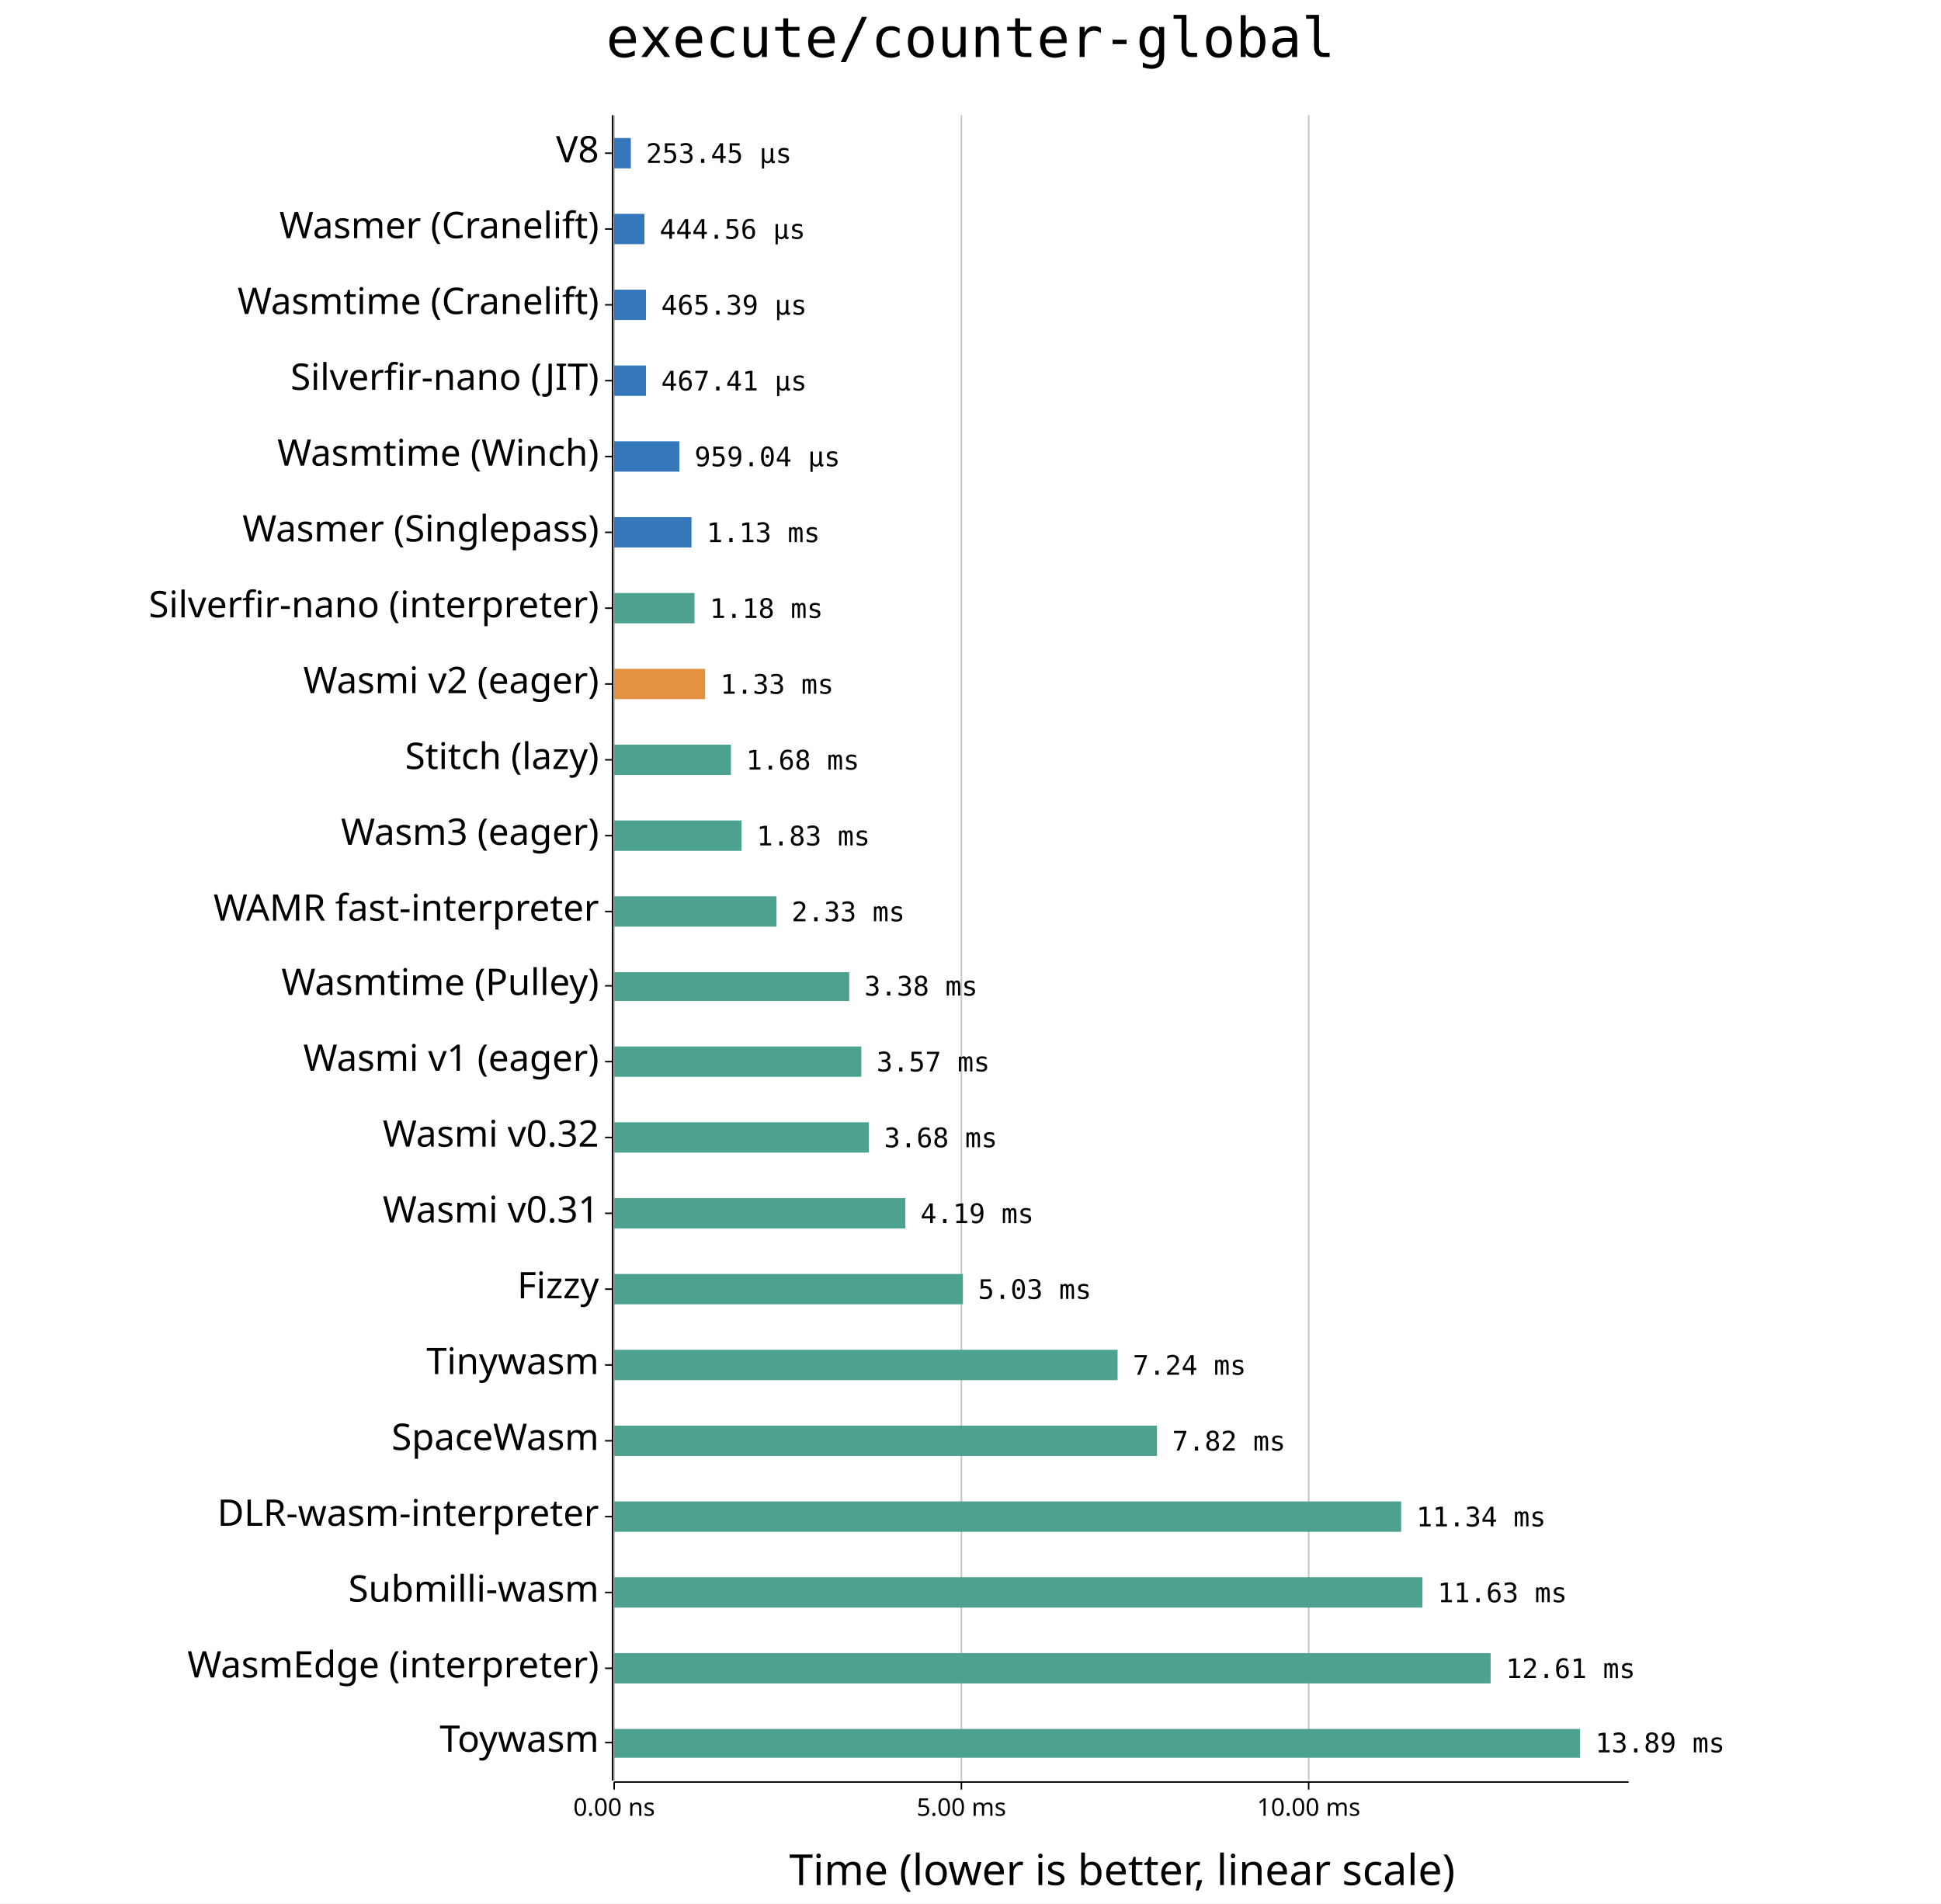
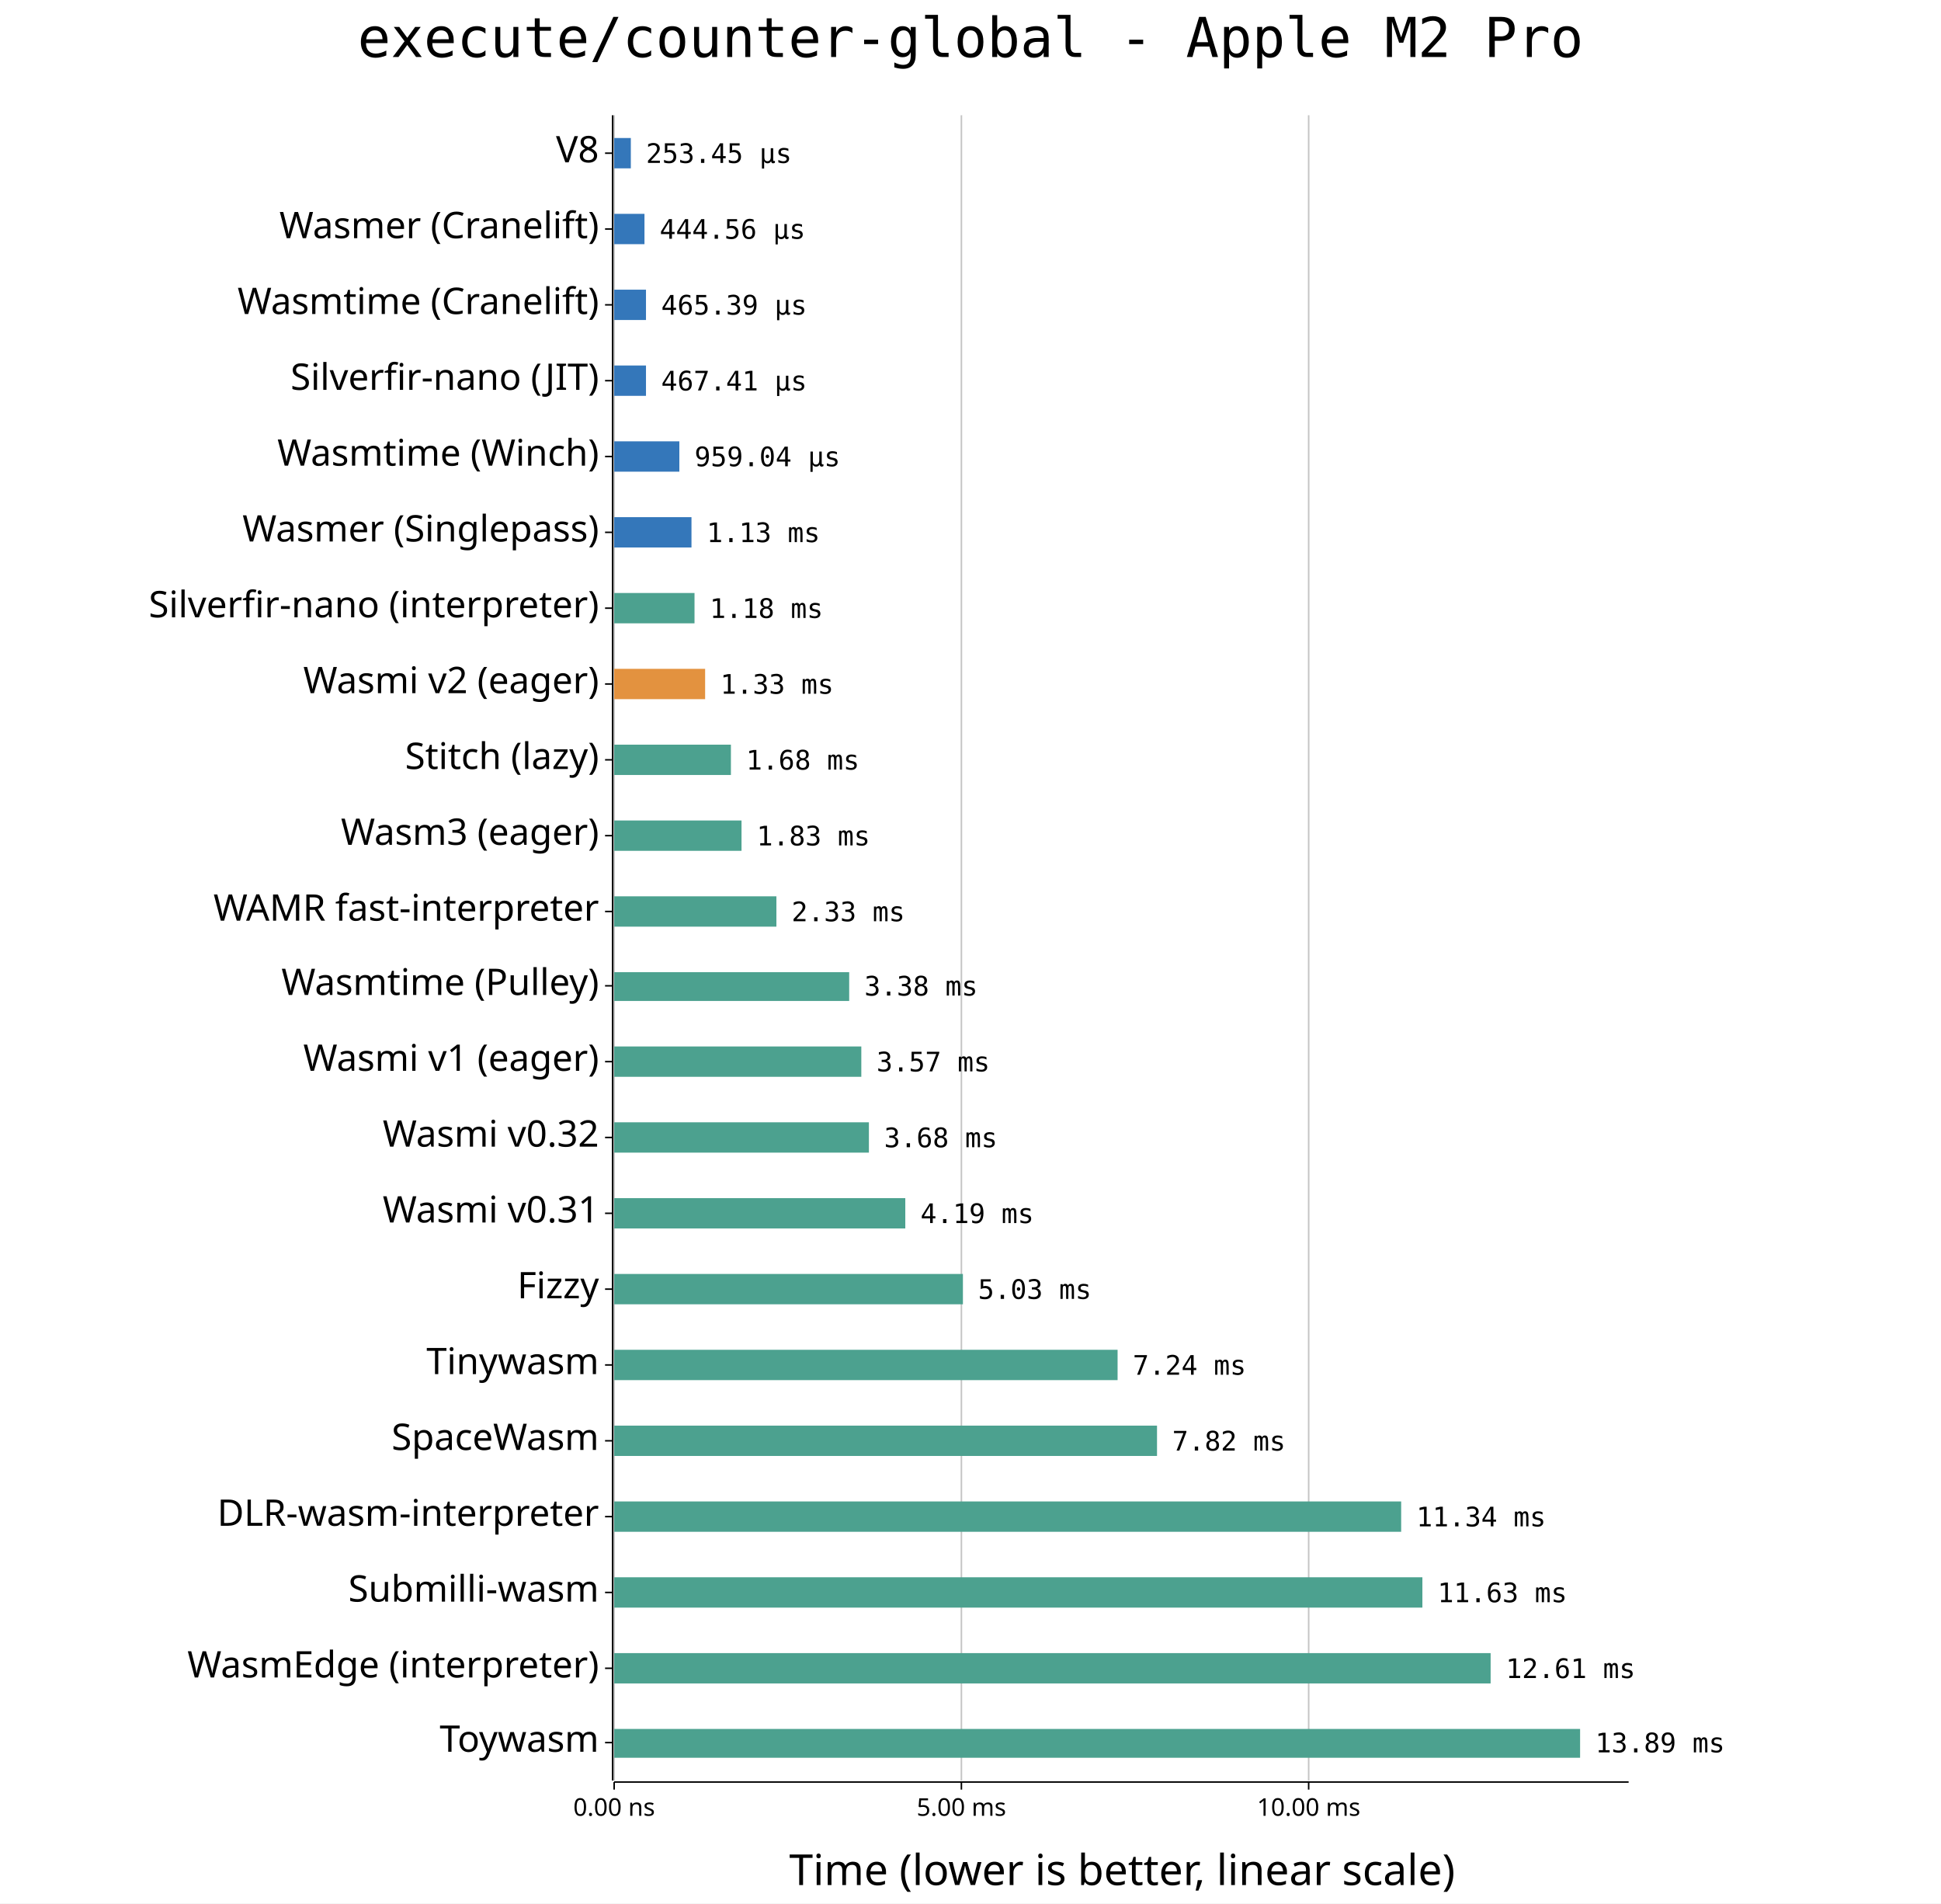
<svg xmlns="http://www.w3.org/2000/svg" width="1280" height="1255" viewBox="0 0 1280 1255">
  <rect x="0" y="0" width="1280" height="1255" opacity="1" fill="#FFFFFF" stroke="none" />
  <text x="640" y="10" dy="0.76em" text-anchor="middle" font-family="monospace" font-size="36.29" opacity="1" fill="#000000">
- execute/counter-global
+ execute/counter-global - Apple M2 Pro
</text>
  <line opacity="0.1" stroke="#000000" stroke-width="1" x1="405" y1="1174" x2="405" y2="76" />
  <line opacity="0.1" stroke="#000000" stroke-width="1" x1="634" y1="1174" x2="634" y2="76" />
  <line opacity="0.1" stroke="#000000" stroke-width="1" x1="863" y1="1174" x2="863" y2="76" />
  <text x="5" y="625" dy="0.76em" text-anchor="middle" font-family="sans-serif" font-size="28.226" opacity="1" fill="#000000" transform="rotate(270, 5, 625)">

</text>
  <text x="740" y="1250" dy="-0.5ex" text-anchor="middle" font-family="sans-serif" font-size="28.226" opacity="1" fill="#000000">
Time (lower is better, linear scale)
</text>
  <line opacity="0.15" stroke="#000000" stroke-width="1" x1="405" y1="1174" x2="405" y2="76" />
  <line opacity="0.15" stroke="#000000" stroke-width="1" x1="634" y1="1174" x2="634" y2="76" />
  <line opacity="0.15" stroke="#000000" stroke-width="1" x1="863" y1="1174" x2="863" y2="76" />
  <polyline fill="none" opacity="1" stroke="#000000" stroke-width="1" points="404,76 404,1174 " />
  <text x="395" y="1149" dy="0.5ex" text-anchor="end" font-family="sans-serif" font-size="24.194" opacity="1" fill="#000000">
Toywasm
</text>
  <polyline fill="none" opacity="1" stroke="#000000" stroke-width="1" points="399,1149 404,1149 " />
  <text x="395" y="1100" dy="0.5ex" text-anchor="end" font-family="sans-serif" font-size="24.194" opacity="1" fill="#000000">
WasmEdge (interpreter)
</text>
  <polyline fill="none" opacity="1" stroke="#000000" stroke-width="1" points="399,1100 404,1100 " />
  <text x="395" y="1050" dy="0.5ex" text-anchor="end" font-family="sans-serif" font-size="24.194" opacity="1" fill="#000000">
Submilli-wasm
</text>
  <polyline fill="none" opacity="1" stroke="#000000" stroke-width="1" points="399,1050 404,1050 " />
  <text x="395" y="1000" dy="0.5ex" text-anchor="end" font-family="sans-serif" font-size="24.194" opacity="1" fill="#000000">
DLR-wasm-interpreter
</text>
  <polyline fill="none" opacity="1" stroke="#000000" stroke-width="1" points="399,1000 404,1000 " />
  <text x="395" y="950" dy="0.5ex" text-anchor="end" font-family="sans-serif" font-size="24.194" opacity="1" fill="#000000">
SpaceWasm
</text>
  <polyline fill="none" opacity="1" stroke="#000000" stroke-width="1" points="399,950 404,950 " />
  <text x="395" y="900" dy="0.5ex" text-anchor="end" font-family="sans-serif" font-size="24.194" opacity="1" fill="#000000">
Tinywasm
</text>
  <polyline fill="none" opacity="1" stroke="#000000" stroke-width="1" points="399,900 404,900 " />
  <text x="395" y="850" dy="0.5ex" text-anchor="end" font-family="sans-serif" font-size="24.194" opacity="1" fill="#000000">
Fizzy
</text>
  <polyline fill="none" opacity="1" stroke="#000000" stroke-width="1" points="399,850 404,850 " />
  <text x="395" y="800" dy="0.5ex" text-anchor="end" font-family="sans-serif" font-size="24.194" opacity="1" fill="#000000">
Wasmi v0.31
</text>
  <polyline fill="none" opacity="1" stroke="#000000" stroke-width="1" points="399,800 404,800 " />
  <text x="395" y="750" dy="0.5ex" text-anchor="end" font-family="sans-serif" font-size="24.194" opacity="1" fill="#000000">
Wasmi v0.32
</text>
  <polyline fill="none" opacity="1" stroke="#000000" stroke-width="1" points="399,750 404,750 " />
  <text x="395" y="700" dy="0.5ex" text-anchor="end" font-family="sans-serif" font-size="24.194" opacity="1" fill="#000000">
Wasmi v1 (eager)
</text>
  <polyline fill="none" opacity="1" stroke="#000000" stroke-width="1" points="399,700 404,700 " />
  <text x="395" y="650" dy="0.5ex" text-anchor="end" font-family="sans-serif" font-size="24.194" opacity="1" fill="#000000">
Wasmtime (Pulley)
</text>
  <polyline fill="none" opacity="1" stroke="#000000" stroke-width="1" points="399,650 404,650 " />
  <text x="395" y="601" dy="0.5ex" text-anchor="end" font-family="sans-serif" font-size="24.194" opacity="1" fill="#000000">
WAMR fast-interpreter
</text>
  <polyline fill="none" opacity="1" stroke="#000000" stroke-width="1" points="399,601 404,601 " />
  <text x="395" y="551" dy="0.5ex" text-anchor="end" font-family="sans-serif" font-size="24.194" opacity="1" fill="#000000">
Wasm3 (eager)
</text>
  <polyline fill="none" opacity="1" stroke="#000000" stroke-width="1" points="399,551 404,551 " />
  <text x="395" y="501" dy="0.5ex" text-anchor="end" font-family="sans-serif" font-size="24.194" opacity="1" fill="#000000">
Stitch (lazy)
</text>
  <polyline fill="none" opacity="1" stroke="#000000" stroke-width="1" points="399,501 404,501 " />
  <text x="395" y="451" dy="0.5ex" text-anchor="end" font-family="sans-serif" font-size="24.194" opacity="1" fill="#000000">
Wasmi v2 (eager)
</text>
  <polyline fill="none" opacity="1" stroke="#000000" stroke-width="1" points="399,451 404,451 " />
  <text x="395" y="401" dy="0.5ex" text-anchor="end" font-family="sans-serif" font-size="24.194" opacity="1" fill="#000000">
Silverfir-nano (interpreter)
</text>
  <polyline fill="none" opacity="1" stroke="#000000" stroke-width="1" points="399,401 404,401 " />
  <text x="395" y="351" dy="0.5ex" text-anchor="end" font-family="sans-serif" font-size="24.194" opacity="1" fill="#000000">
Wasmer (Singlepass)
</text>
  <polyline fill="none" opacity="1" stroke="#000000" stroke-width="1" points="399,351 404,351 " />
  <text x="395" y="301" dy="0.5ex" text-anchor="end" font-family="sans-serif" font-size="24.194" opacity="1" fill="#000000">
Wasmtime (Winch)
</text>
  <polyline fill="none" opacity="1" stroke="#000000" stroke-width="1" points="399,301 404,301 " />
  <text x="395" y="251" dy="0.5ex" text-anchor="end" font-family="sans-serif" font-size="24.194" opacity="1" fill="#000000">
Silverfir-nano (JIT)
</text>
  <polyline fill="none" opacity="1" stroke="#000000" stroke-width="1" points="399,251 404,251 " />
  <text x="395" y="201" dy="0.5ex" text-anchor="end" font-family="sans-serif" font-size="24.194" opacity="1" fill="#000000">
Wasmtime (Cranelift)
</text>
  <polyline fill="none" opacity="1" stroke="#000000" stroke-width="1" points="399,201 404,201 " />
  <text x="395" y="151" dy="0.5ex" text-anchor="end" font-family="sans-serif" font-size="24.194" opacity="1" fill="#000000">
Wasmer (Cranelift)
</text>
  <polyline fill="none" opacity="1" stroke="#000000" stroke-width="1" points="399,151 404,151 " />
  <text x="395" y="101" dy="0.5ex" text-anchor="end" font-family="sans-serif" font-size="24.194" opacity="1" fill="#000000">
V8
</text>
  <polyline fill="none" opacity="1" stroke="#000000" stroke-width="1" points="399,101 404,101 " />
  <polyline fill="none" opacity="1" stroke="#000000" stroke-width="1" points="405,1175 1074,1175 " />
  <text x="405" y="1185" dy="0.76em" text-anchor="middle" font-family="sans-serif" font-size="16.129" opacity="1" fill="#000000">
0.00 ns
</text>
  <polyline fill="none" opacity="1" stroke="#000000" stroke-width="1" points="405,1175 405,1180 " />
  <text x="634" y="1185" dy="0.76em" text-anchor="middle" font-family="sans-serif" font-size="16.129" opacity="1" fill="#000000">
5.00 ms
</text>
  <polyline fill="none" opacity="1" stroke="#000000" stroke-width="1" points="634,1175 634,1180 " />
  <text x="863" y="1185" dy="0.76em" text-anchor="middle" font-family="sans-serif" font-size="16.129" opacity="1" fill="#000000">
10.00 ms
</text>
  <polyline fill="none" opacity="1" stroke="#000000" stroke-width="1" points="863,1175 863,1180 " />
+   <rect x="405" y="840" width="230" height="20" opacity="1" fill="#4CA18F" stroke="none" />
+   <rect x="405" y="1040" width="533" height="20" opacity="1" fill="#4CA18F" stroke="none" />
+   <rect x="405" y="291" width="43" height="20" opacity="1" fill="#3477BA" stroke="none" />
+   <rect x="405" y="491" width="77" height="20" opacity="1" fill="#4CA18F" stroke="none" />
+   <rect x="405" y="391" width="53" height="20" opacity="1" fill="#4CA18F" stroke="none" />
+   <rect x="405" y="191" width="21" height="20" opacity="1" fill="#3477BA" stroke="none" />
+   <rect x="405" y="91" width="11" height="20" opacity="1" fill="#3477BA" stroke="none" />
+   <rect x="405" y="1140" width="637" height="19" opacity="1" fill="#4CA18F" stroke="none" />
+   <rect x="405" y="890" width="332" height="20" opacity="1" fill="#4CA18F" stroke="none" />
+   <rect x="405" y="541" width="84" height="20" opacity="1" fill="#4CA18F" stroke="none" />
+   <rect x="405" y="1090" width="578" height="20" opacity="1" fill="#4CA18F" stroke="none" />
+   <rect x="405" y="341" width="51" height="20" opacity="1" fill="#3477BA" stroke="none" />
+   <rect x="405" y="441" width="60" height="20" opacity="1" fill="#E3923F" stroke="none" />
+   <rect x="405" y="940" width="358" height="20" opacity="1" fill="#4CA18F" stroke="none" />
+   <rect x="405" y="790" width="192" height="20" opacity="1" fill="#4CA18F" stroke="none" />
+   <rect x="405" y="690" width="163" height="20" opacity="1" fill="#4CA18F" stroke="none" />
+   <rect x="405" y="740" width="168" height="20" opacity="1" fill="#4CA18F" stroke="none" />
+   <rect x="405" y="591" width="107" height="20" opacity="1" fill="#4CA18F" stroke="none" />
+   <rect x="405" y="641" width="155" height="19" opacity="1" fill="#4CA18F" stroke="none" />
  <rect x="405" y="141" width="20" height="20" opacity="1" fill="#3477BA" stroke="none" />
-   <rect x="405" y="1140" width="637" height="19" opacity="1" fill="#4CA18F" stroke="none" />
-   <rect x="405" y="940" width="358" height="20" opacity="1" fill="#4CA18F" stroke="none" />
-   <rect x="405" y="91" width="11" height="20" opacity="1" fill="#3477BA" stroke="none" />
-   <rect x="405" y="191" width="21" height="20" opacity="1" fill="#3477BA" stroke="none" />
-   <rect x="405" y="341" width="51" height="20" opacity="1" fill="#3477BA" stroke="none" />
-   <rect x="405" y="1040" width="533" height="20" opacity="1" fill="#4CA18F" stroke="none" />
-   <rect x="405" y="391" width="53" height="20" opacity="1" fill="#4CA18F" stroke="none" />
-   <rect x="405" y="790" width="192" height="20" opacity="1" fill="#4CA18F" stroke="none" />
  <rect x="405" y="241" width="21" height="20" opacity="1" fill="#3477BA" stroke="none" />
-   <rect x="405" y="840" width="230" height="20" opacity="1" fill="#4CA18F" stroke="none" />
-   <rect x="405" y="1090" width="578" height="20" opacity="1" fill="#4CA18F" stroke="none" />
-   <rect x="405" y="890" width="332" height="20" opacity="1" fill="#4CA18F" stroke="none" />
  <rect x="405" y="990" width="519" height="20" opacity="1" fill="#4CA18F" stroke="none" />
-   <rect x="405" y="491" width="77" height="20" opacity="1" fill="#4CA18F" stroke="none" />
-   <rect x="405" y="690" width="163" height="20" opacity="1" fill="#4CA18F" stroke="none" />
-   <rect x="405" y="591" width="107" height="20" opacity="1" fill="#4CA18F" stroke="none" />
-   <rect x="405" y="441" width="60" height="20" opacity="1" fill="#E3923F" stroke="none" />
-   <rect x="405" y="740" width="168" height="20" opacity="1" fill="#4CA18F" stroke="none" />
-   <rect x="405" y="291" width="43" height="20" opacity="1" fill="#3477BA" stroke="none" />
-   <rect x="405" y="541" width="84" height="20" opacity="1" fill="#4CA18F" stroke="none" />
-   <rect x="405" y="641" width="155" height="19" opacity="1" fill="#4CA18F" stroke="none" />
  <text x="1052" y="1151" dy="0.5ex" text-anchor="start" font-family="monospace" font-size="17.742" opacity="1" fill="#000000">
13.89 ms
</text>
  <text x="993" y="1102" dy="0.5ex" text-anchor="start" font-family="monospace" font-size="17.742" opacity="1" fill="#000000">
12.61 ms
</text>
  <text x="948" y="1052" dy="0.5ex" text-anchor="start" font-family="monospace" font-size="17.742" opacity="1" fill="#000000">
11.63 ms
</text>
  <text x="934" y="1002" dy="0.5ex" text-anchor="start" font-family="monospace" font-size="17.742" opacity="1" fill="#000000">
11.34 ms
</text>
  <text x="773" y="952" dy="0.5ex" text-anchor="start" font-family="monospace" font-size="17.742" opacity="1" fill="#000000">
7.82 ms
</text>
  <text x="747" y="902" dy="0.5ex" text-anchor="start" font-family="monospace" font-size="17.742" opacity="1" fill="#000000">
7.24 ms
</text>
  <text x="645" y="852" dy="0.5ex" text-anchor="start" font-family="monospace" font-size="17.742" opacity="1" fill="#000000">
5.03 ms
</text>
  <text x="607" y="802" dy="0.5ex" text-anchor="start" font-family="monospace" font-size="17.742" opacity="1" fill="#000000">
4.19 ms
</text>
  <text x="583" y="752" dy="0.5ex" text-anchor="start" font-family="monospace" font-size="17.742" opacity="1" fill="#000000">
3.68 ms
</text>
  <text x="578" y="702" dy="0.5ex" text-anchor="start" font-family="monospace" font-size="17.742" opacity="1" fill="#000000">
3.57 ms
</text>
  <text x="570" y="652" dy="0.5ex" text-anchor="start" font-family="monospace" font-size="17.742" opacity="1" fill="#000000">
3.38 ms
</text>
  <text x="522" y="603" dy="0.5ex" text-anchor="start" font-family="monospace" font-size="17.742" opacity="1" fill="#000000">
2.33 ms
</text>
  <text x="499" y="553" dy="0.5ex" text-anchor="start" font-family="monospace" font-size="17.742" opacity="1" fill="#000000">
1.83 ms
</text>
  <text x="492" y="503" dy="0.5ex" text-anchor="start" font-family="monospace" font-size="17.742" opacity="1" fill="#000000">
1.68 ms
</text>
  <text x="475" y="453" dy="0.5ex" text-anchor="start" font-family="monospace" font-size="17.742" opacity="1" fill="#000000">
1.33 ms
</text>
  <text x="468" y="403" dy="0.5ex" text-anchor="start" font-family="monospace" font-size="17.742" opacity="1" fill="#000000">
1.18 ms
</text>
  <text x="466" y="353" dy="0.5ex" text-anchor="start" font-family="monospace" font-size="17.742" opacity="1" fill="#000000">
1.13 ms
</text>
  <text x="458" y="303" dy="0.5ex" text-anchor="start" font-family="monospace" font-size="17.742" opacity="1" fill="#000000">
959.04 µs
</text>
  <text x="436" y="253" dy="0.5ex" text-anchor="start" font-family="monospace" font-size="17.742" opacity="1" fill="#000000">
467.41 µs
</text>
  <text x="436" y="203" dy="0.5ex" text-anchor="start" font-family="monospace" font-size="17.742" opacity="1" fill="#000000">
465.39 µs
</text>
  <text x="435" y="153" dy="0.5ex" text-anchor="start" font-family="monospace" font-size="17.742" opacity="1" fill="#000000">
444.56 µs
</text>
  <text x="426" y="103" dy="0.5ex" text-anchor="start" font-family="monospace" font-size="17.742" opacity="1" fill="#000000">
253.45 µs
</text>
</svg>
